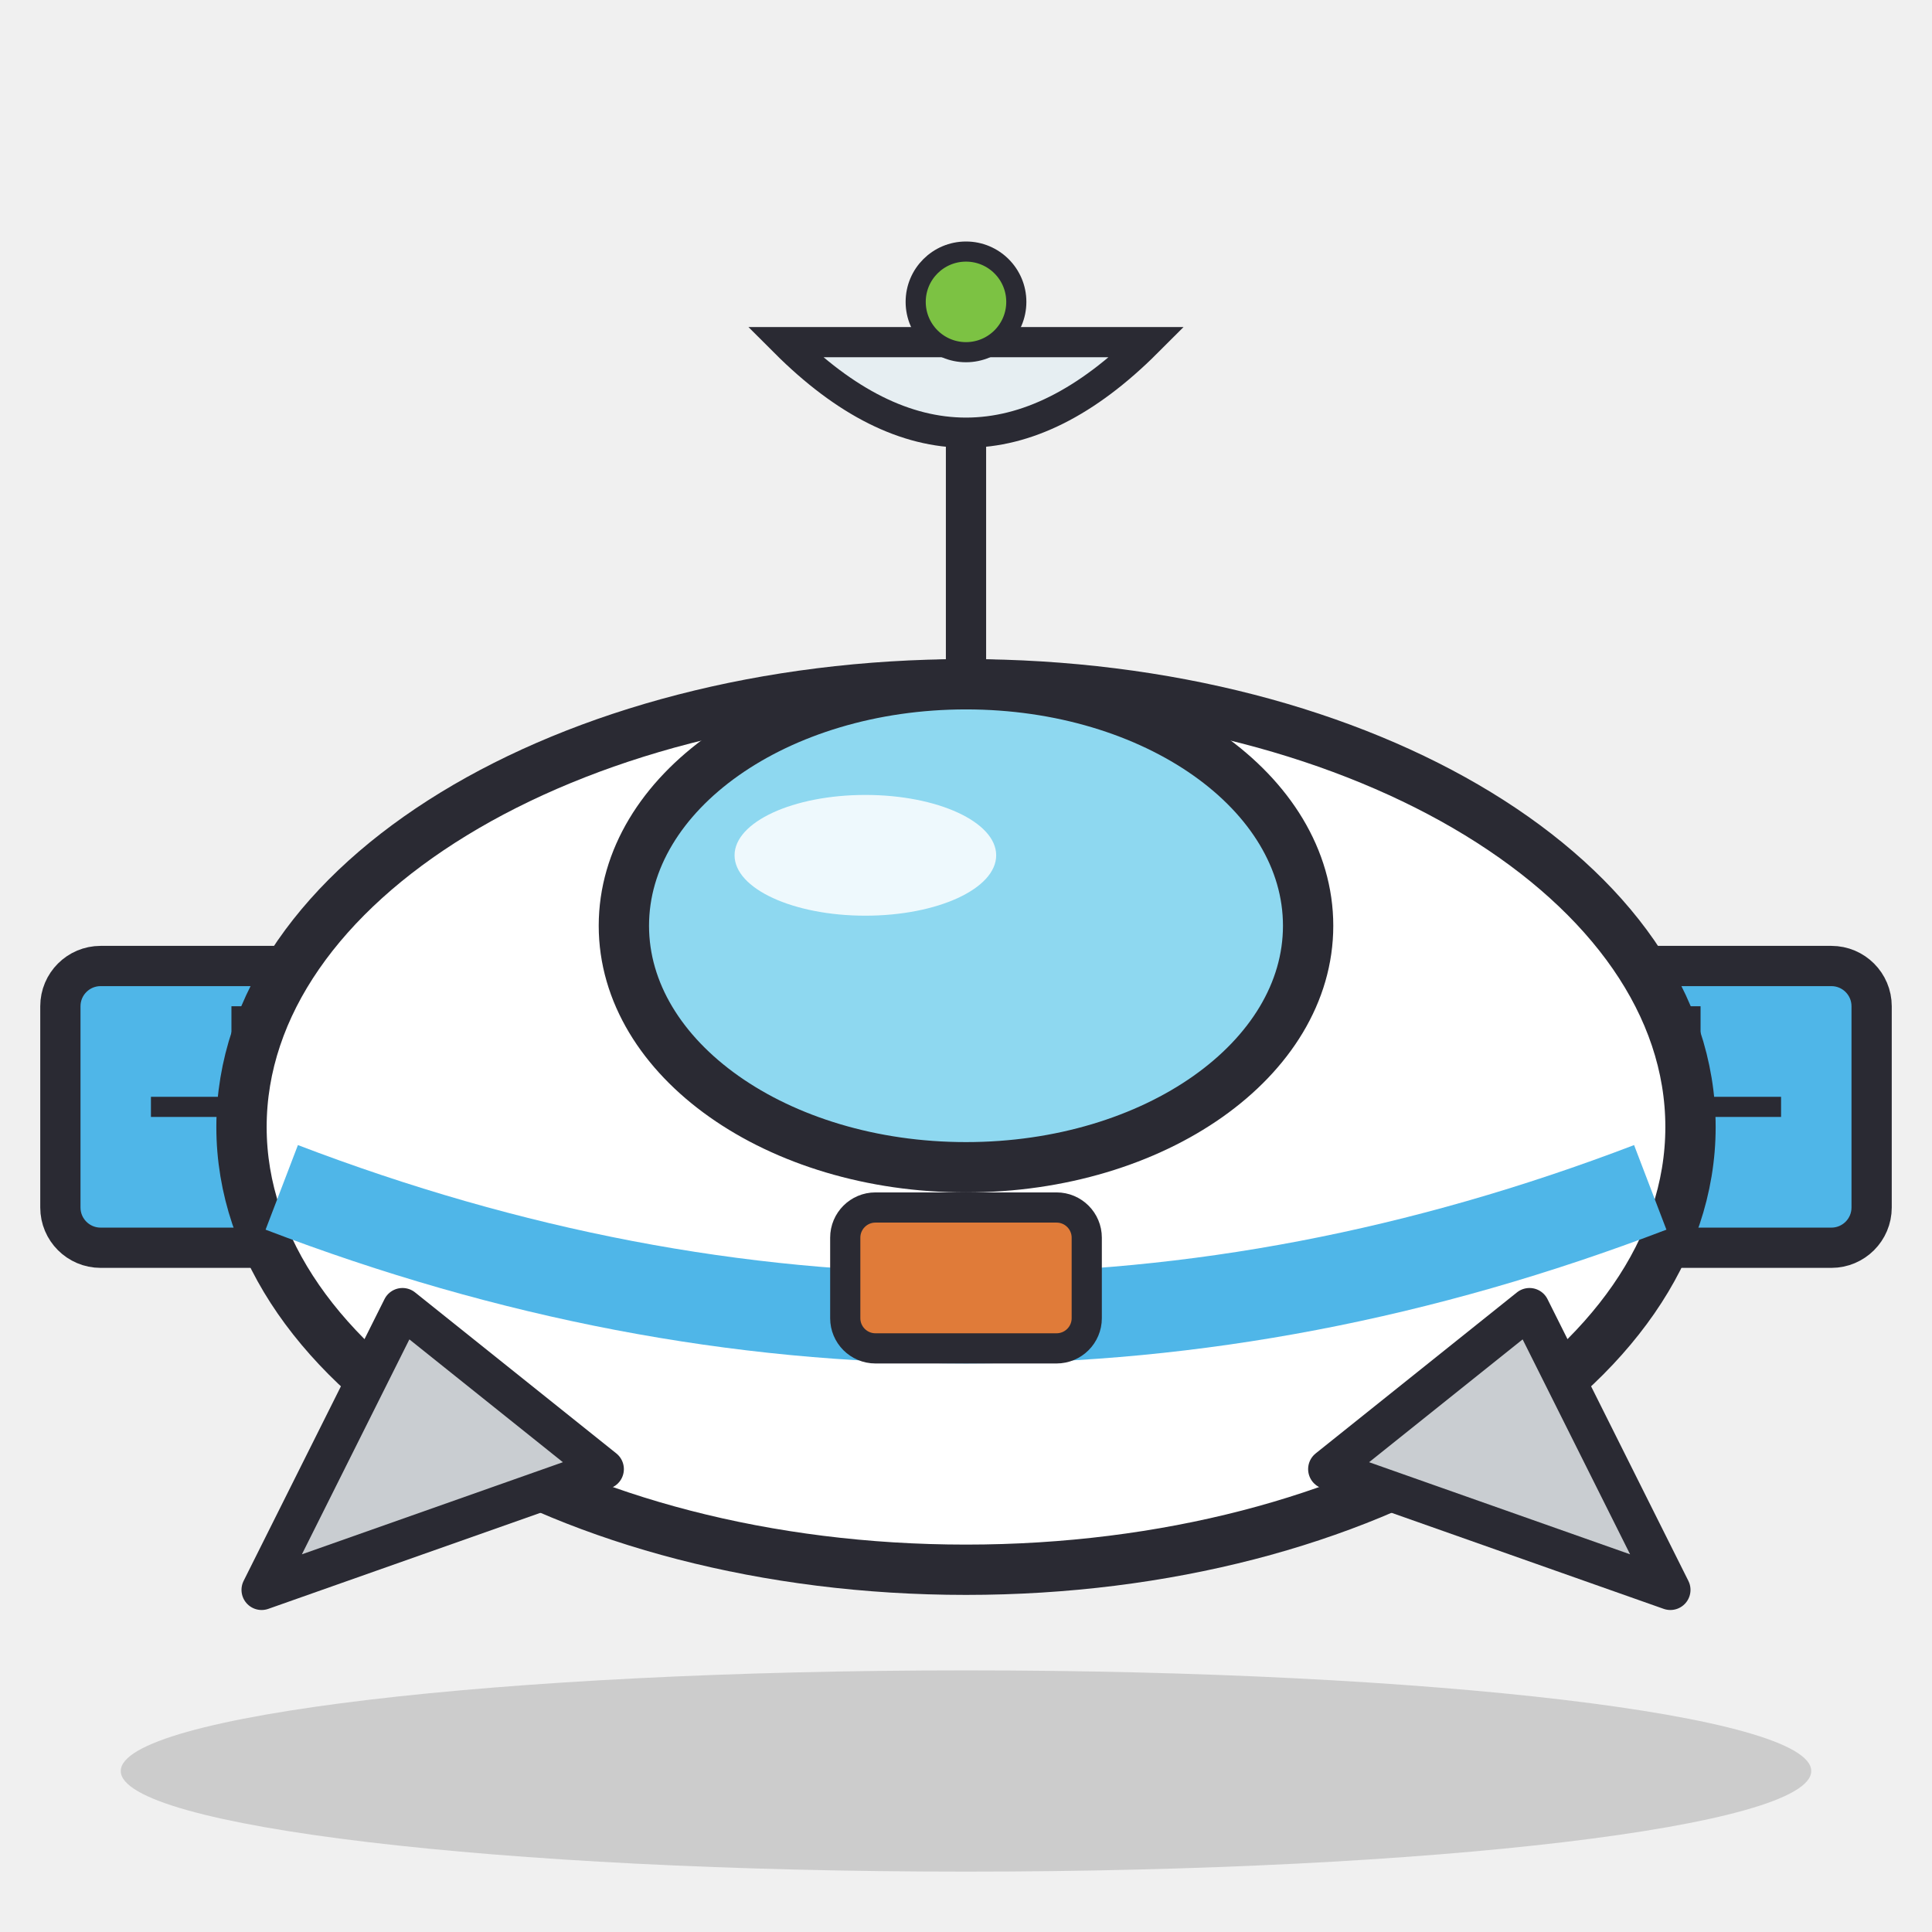
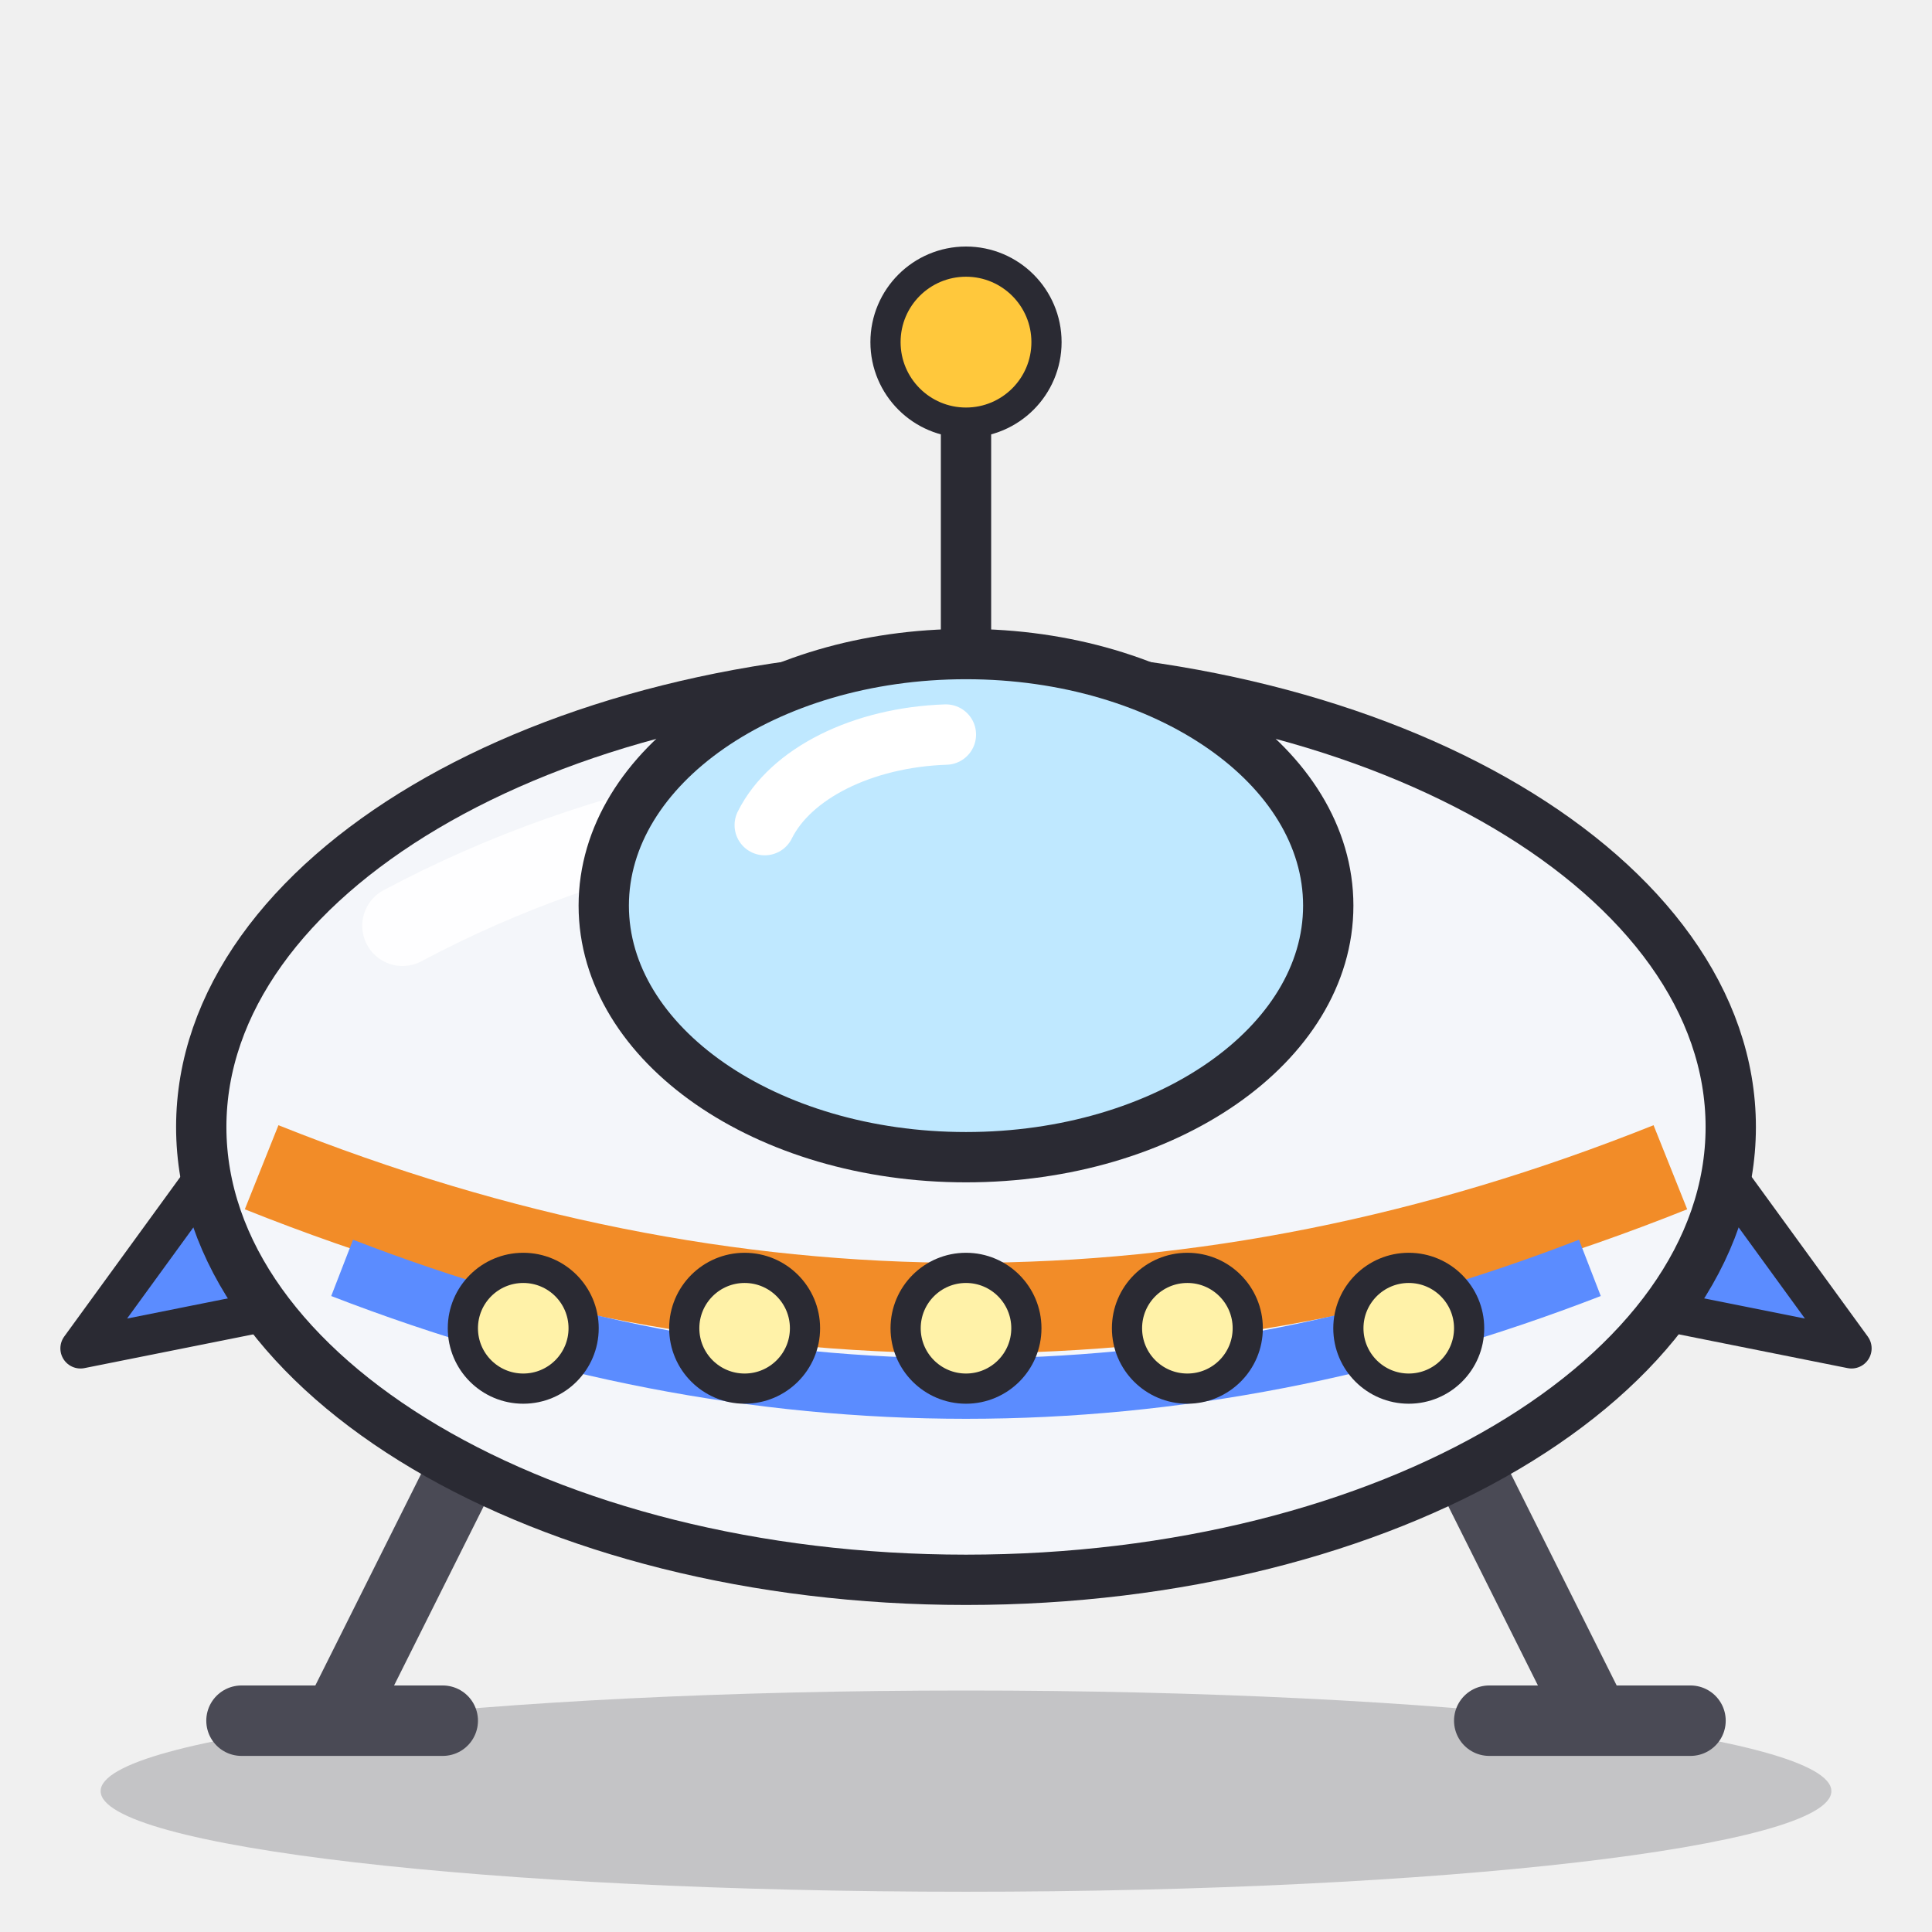
<svg xmlns="http://www.w3.org/2000/svg" width="192" height="192" viewBox="0 0 192 192">
-   <ellipse cx="96" cy="176" rx="84" ry="10" fill="#000" opacity="0.15" />
-   <rect x="6" y="96" width="42" height="28" rx="4" fill="#4FB6E8" stroke="#2A2A33" stroke-width="4" />
-   <rect x="144" y="96" width="42" height="28" rx="4" fill="#4FB6E8" stroke="#2A2A33" stroke-width="4" />
-   <path d="M15 110 H40 M24 100 V120 M32 100 V120 M152 110 H177 M160 100 V120 M168 100 V120" stroke="#2A2A33" stroke-width="2" />
-   <ellipse cx="96" cy="112" rx="72" ry="44" fill="#FFFFFF" stroke="#2A2A33" stroke-width="5" />
-   <path d="M28 118 Q96 144 164 118" stroke="#4FB6E8" stroke-width="9" fill="none" />
-   <ellipse cx="96" cy="92" rx="34" ry="24" fill="#8ED8F0" stroke="#2A2A33" stroke-width="5" />
-   <ellipse cx="86" cy="85" rx="13" ry="6" fill="#FFFFFF" opacity="0.85" />
-   <path d="M40 130 L26 158 L60 146 Z" fill="#C9CDD1" stroke="#2A2A33" stroke-width="4" stroke-linejoin="round" />
-   <path d="M152 130 L166 158 L132 146 Z" fill="#C9CDD1" stroke="#2A2A33" stroke-width="4" stroke-linejoin="round" />
-   <path d="M96 68 L96 36" stroke="#2A2A33" stroke-width="4" />
-   <path d="M78 34 Q96 52 114 34 Z" fill="#E6EEF2" stroke="#2A2A33" stroke-width="3" />
-   <circle cx="96" cy="30" r="5" fill="#7CC243" stroke="#2A2A33" stroke-width="2" />
-   <rect x="84" y="120" width="24" height="14" rx="3" fill="#E07B39" stroke="#2A2A33" stroke-width="3" />
+   <ellipse cx="96" cy="178" rx="86" ry="10" fill="#2A2A33" opacity="0.22" />
+   <path d="M50 138 L34 170 M142 138 L158 170" stroke="#4A4A55" stroke-width="7" stroke-linecap="round" />
+   <path d="M24 171 H44 M148 171 H168" stroke="#4A4A55" stroke-width="7" stroke-linecap="round" />
+   <path d="M24 112 l-16 22 30 -6z M168 112 l16 22 -30 -6z" fill="#5B8CFF" stroke="#2A2A33" stroke-width="4" stroke-linejoin="round" />
+   <ellipse cx="96" cy="112" rx="76" ry="45" fill="#F4F6FA" stroke="#2A2A33" stroke-width="5" />
+   <path d="M40 92 Q70 76 110 78" stroke="#FFFFFF" stroke-width="8" fill="none" stroke-linecap="round" opacity="0.9" />
+   <path d="M26 116 Q96 144 166 116" stroke="#F28C28" stroke-width="9" fill="none" />
+   <path d="M34 126 Q96 150 158 126" stroke="#5B8CFF" stroke-width="6" fill="none" />
+   <circle cx="52" cy="132" r="6" fill="#FFF2A8" stroke="#2A2A33" stroke-width="3" />
+   <circle cx="74" cy="132" r="6" fill="#FFF2A8" stroke="#2A2A33" stroke-width="3" />
+   <circle cx="96" cy="132" r="6" fill="#FFF2A8" stroke="#2A2A33" stroke-width="3" />
+   <circle cx="118" cy="132" r="6" fill="#FFF2A8" stroke="#2A2A33" stroke-width="3" />
+   <circle cx="140" cy="132" r="6" fill="#FFF2A8" stroke="#2A2A33" stroke-width="3" />
+   <ellipse cx="96" cy="90" rx="36" ry="25" fill="#BFE8FF" stroke="#2A2A33" stroke-width="5" />
+   <path d="M76 82 a20 13 0 0 1 18 -9" stroke="#FFFFFF" stroke-width="6" fill="none" stroke-linecap="round" />
+   <line x1="96" y1="65" x2="96" y2="38" stroke="#2A2A33" stroke-width="5" />
+   <circle cx="96" cy="34" r="8" fill="#FFC83C" stroke="#2A2A33" stroke-width="3" />
</svg>
